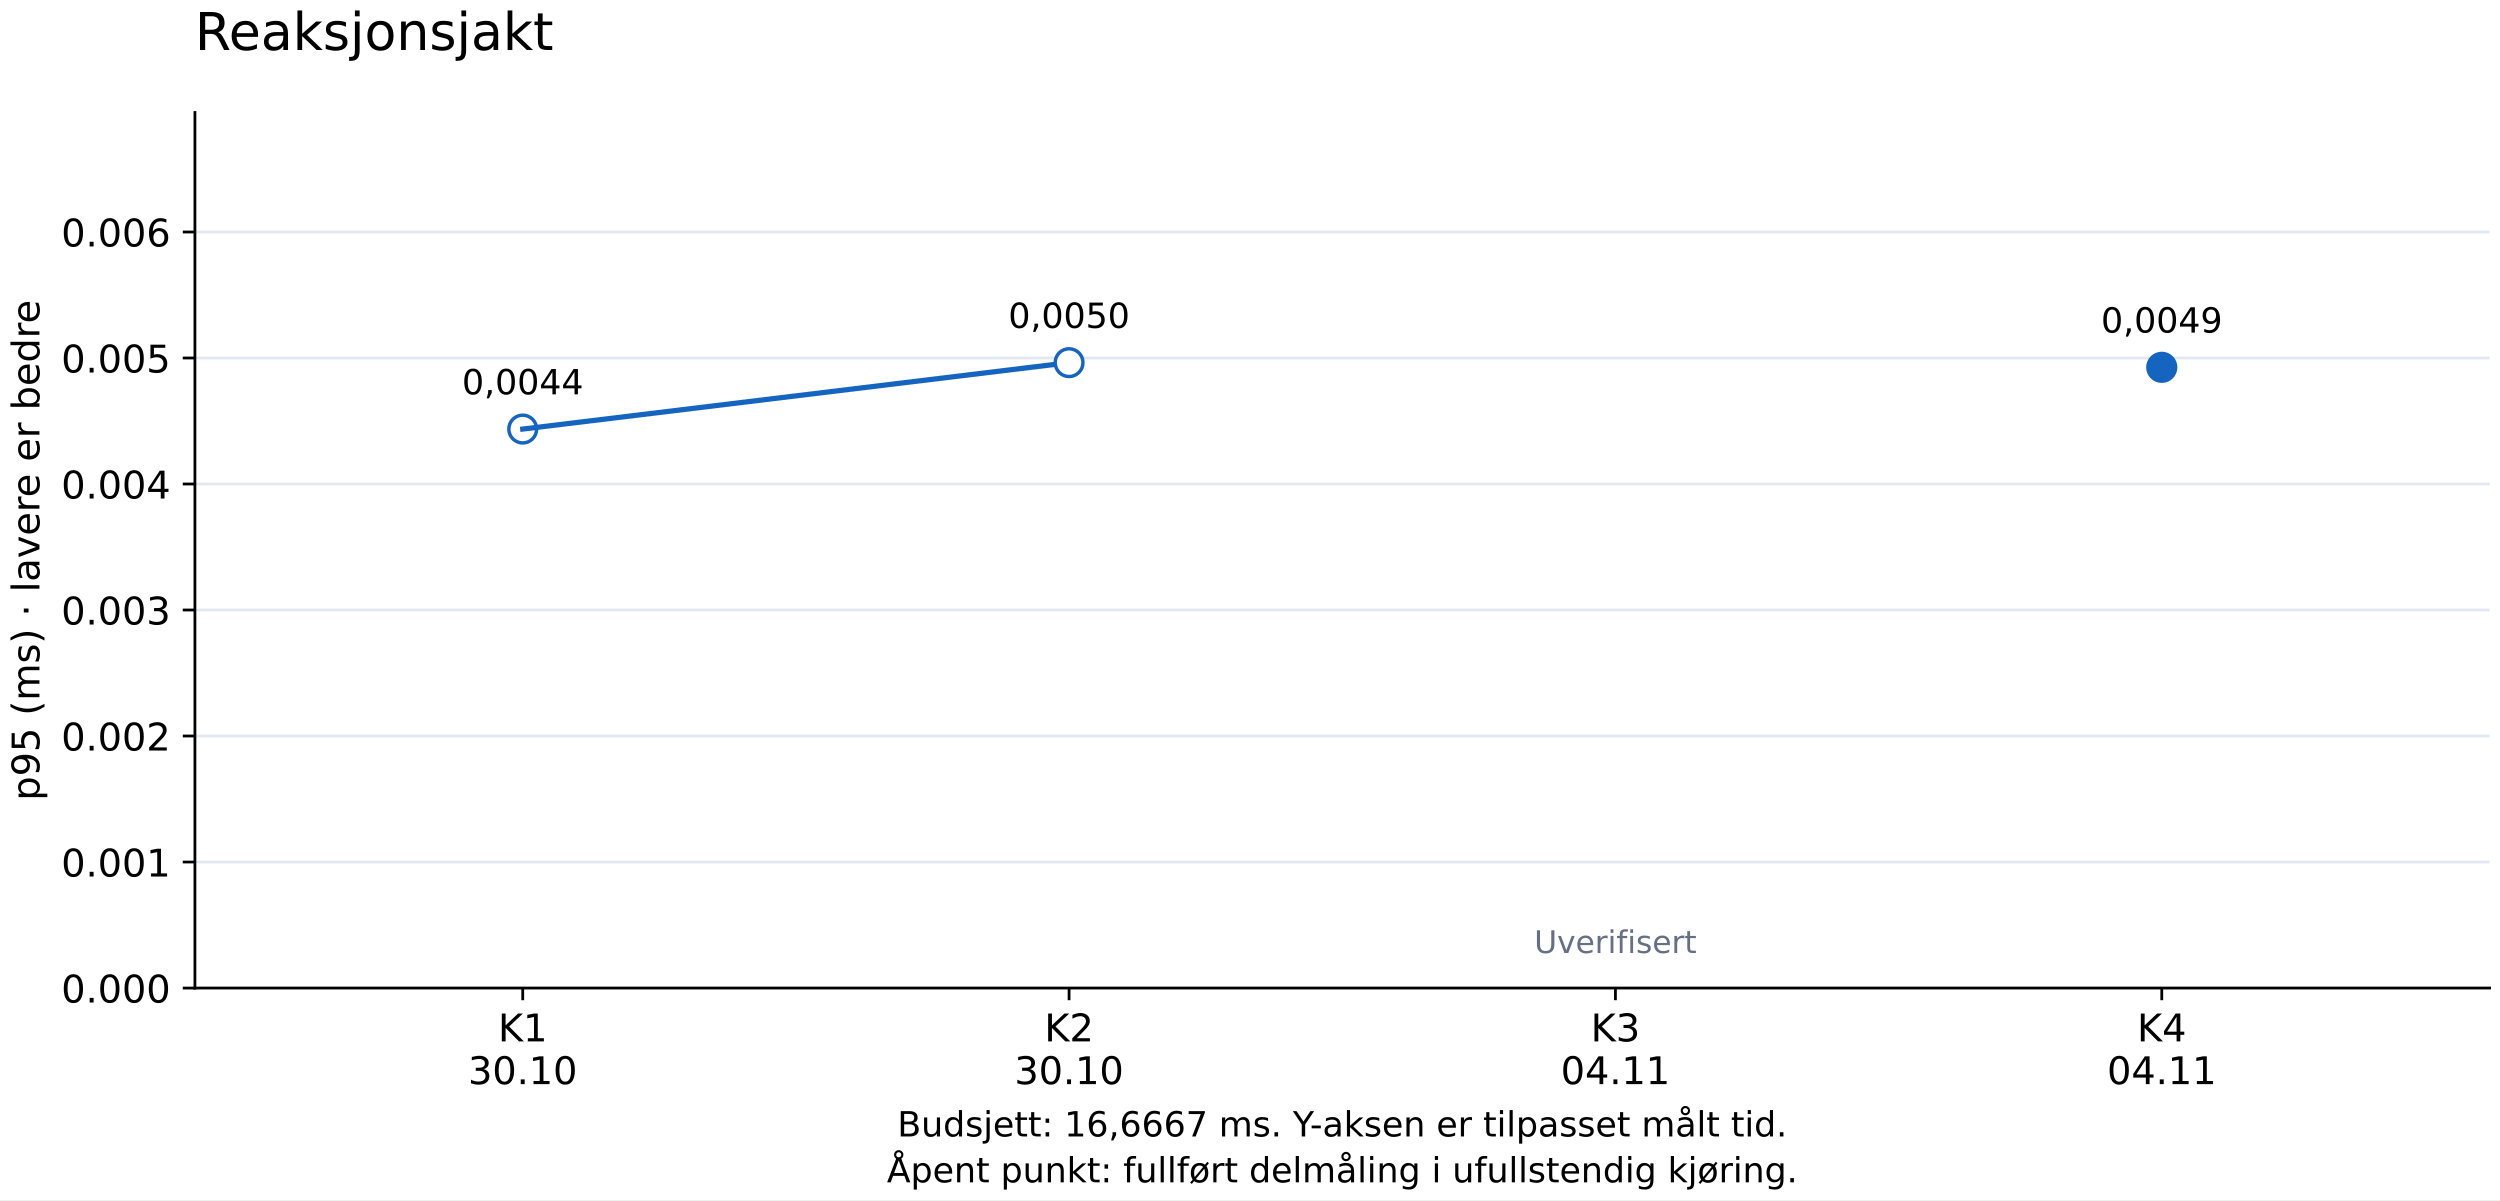
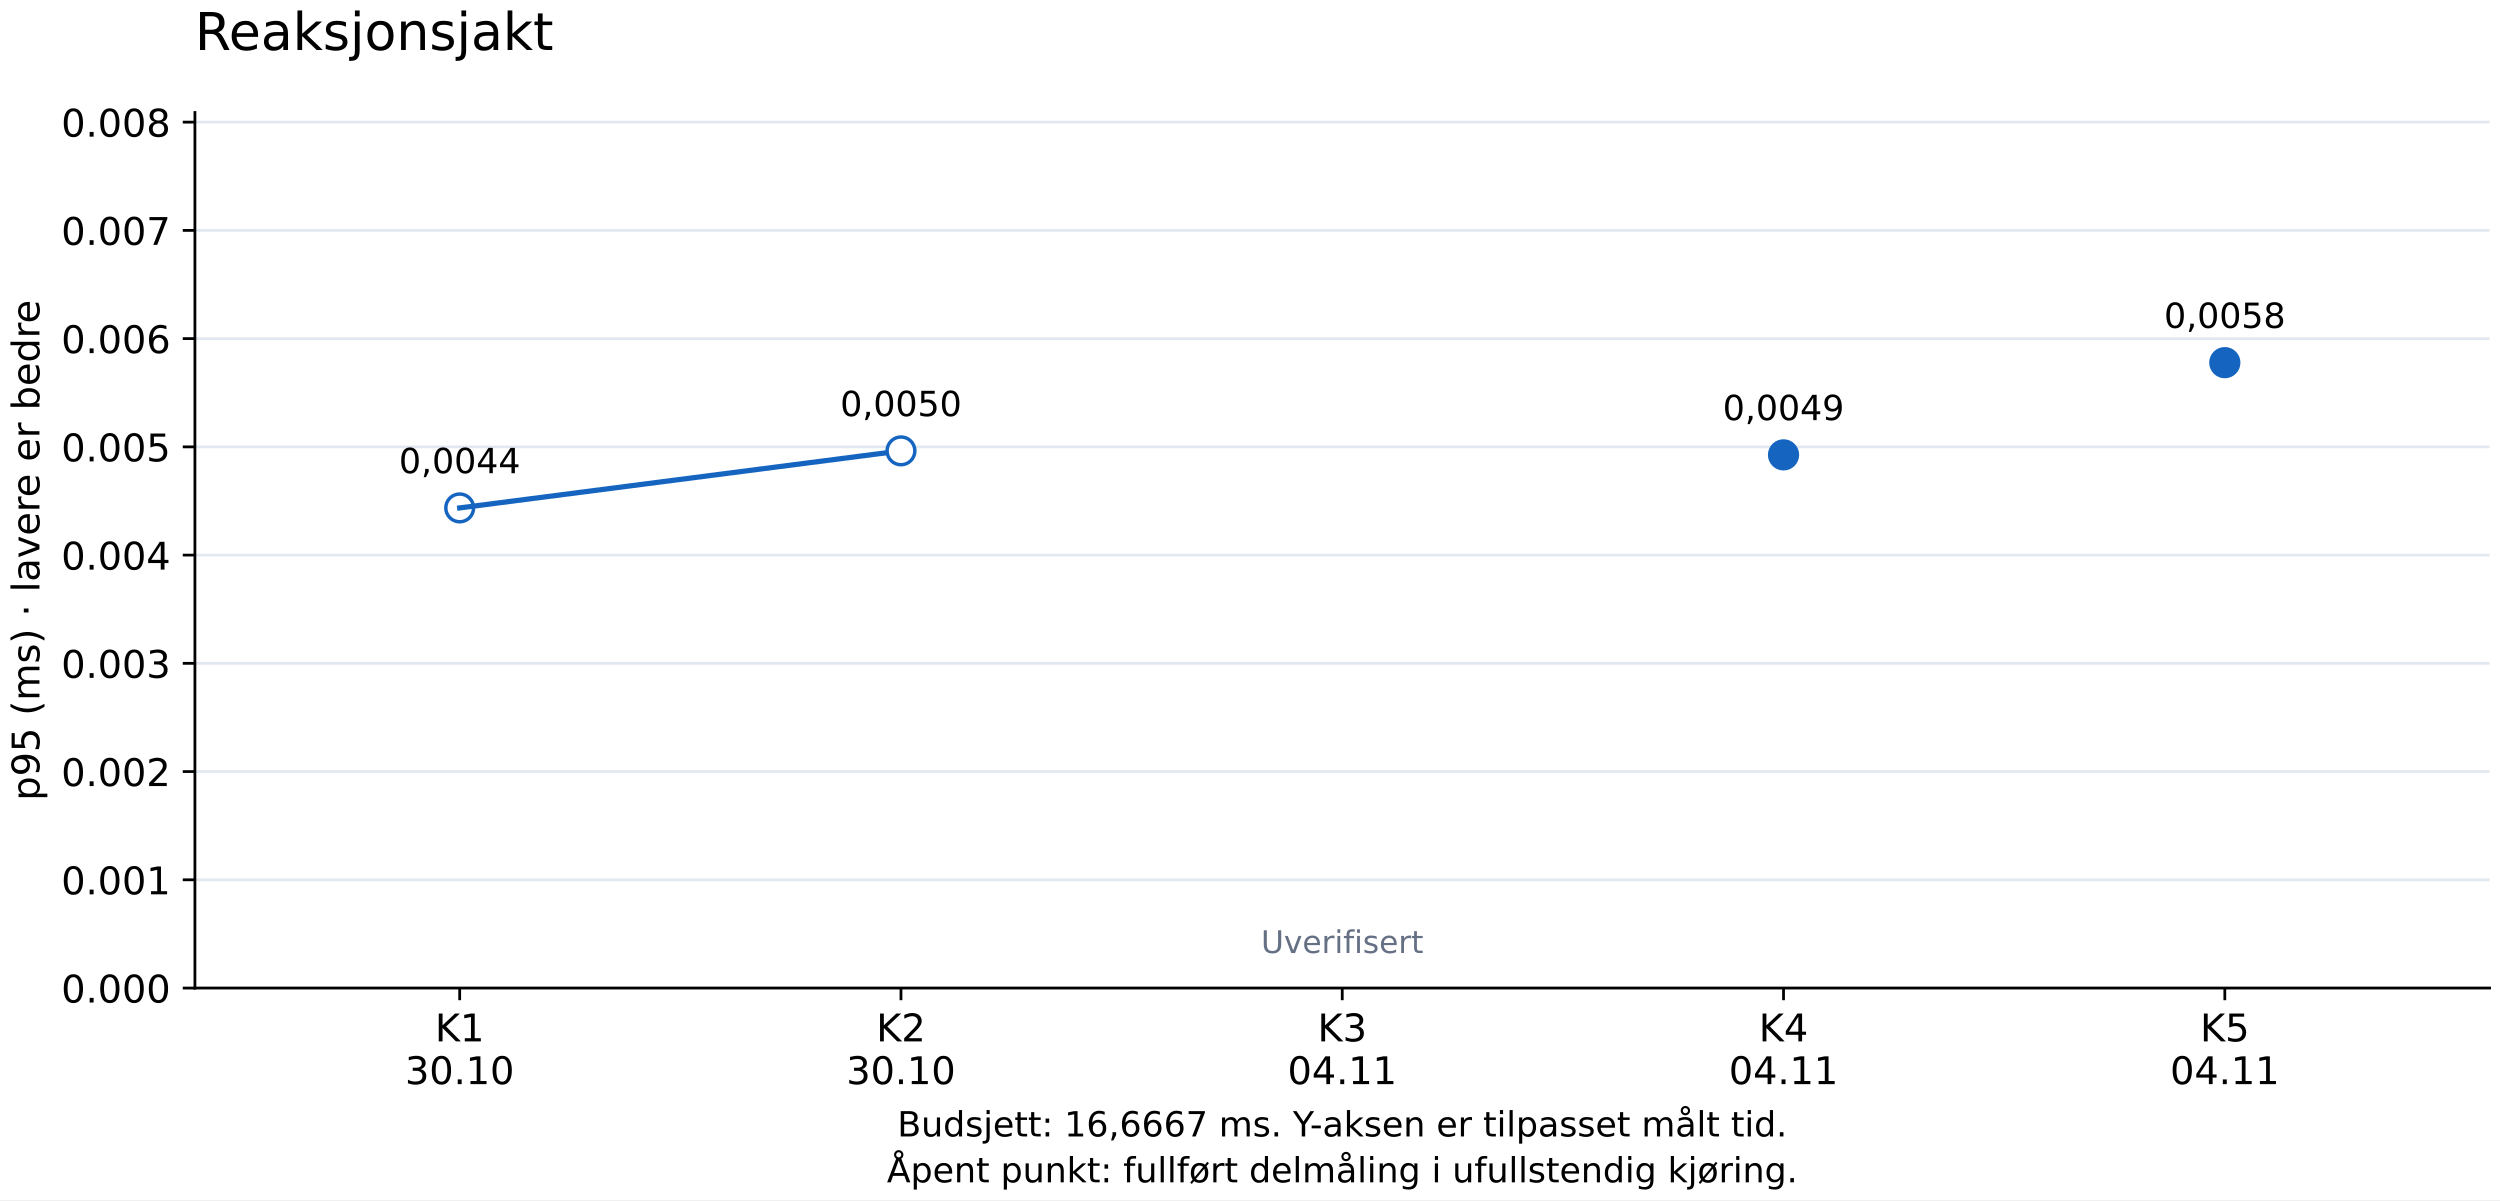
<svg xmlns="http://www.w3.org/2000/svg" xmlns:xlink="http://www.w3.org/1999/xlink" width="720pt" height="345.6pt" viewBox="0 0 720 345.6" version="1.1">
  <defs>
    <style type="text/css">*{stroke-linejoin: round; stroke-linecap: butt}</style>
  </defs>
  <g id="figure_1">
    <g id="patch_1">
      <path d="M 0 345.6  L 720 345.6  L 720 0  L 0 0  z " style="fill: #ffffff" />
    </g>
    <g id="axes_1">
      <g id="patch_2">
        <path d="M 56.137 284.558  L 717 284.558  L 717 32.398  L 56.137 32.398  z " style="fill: #ffffff" />
      </g>
      <g id="matplotlib.axis_1">
        <g id="xtick_1">
          <g id="line2d_1">
            <defs>
              <path id="m3a9fe52da0" d="M 0 0  L 0 3.5  " style="stroke: #000000; stroke-width: 0.8" />
            </defs>
            <g>
-               <use xlink:href="#m3a9fe52da0" x="150.546" y="284.558" style="stroke: #000000; stroke-width: 0.8" />
+               <use xlink:href="#m3a9fe52da0" x="132.39" y="284.558" style="stroke: #000000; stroke-width: 0.8" />
            </g>
          </g>
          <g id="text_1">
-             <text style="font-size: 11px; font-family: 'DejaVu Sans'" transform="translate(143.4399 299.9161)">K1</text>
-             <text style="font-size: 11px; font-family: 'DejaVu Sans'" transform="translate(134.8006 312.2337)">30.10</text>
+             <text style="font-size: 11px; font-family: 'DejaVu Sans'" transform="translate(125.2843 299.9161)">K1</text>
+             <text style="font-size: 11px; font-family: 'DejaVu Sans'" transform="translate(116.645 312.2337)">30.10</text>
          </g>
        </g>
        <g id="xtick_2">
          <g id="line2d_2">
            <g>
-               <use xlink:href="#m3a9fe52da0" x="307.894" y="284.558" style="stroke: #000000; stroke-width: 0.8" />
+               <use xlink:href="#m3a9fe52da0" x="259.479" y="284.558" style="stroke: #000000; stroke-width: 0.8" />
            </g>
          </g>
          <g id="text_2">
-             <text style="font-size: 11px; font-family: 'DejaVu Sans'" transform="translate(300.7881 299.9161)">K2</text>
-             <text style="font-size: 11px; font-family: 'DejaVu Sans'" transform="translate(292.1488 312.2337)">30.10</text>
+             <text style="font-size: 11px; font-family: 'DejaVu Sans'" transform="translate(252.3733 299.9161)">K2</text>
+             <text style="font-size: 11px; font-family: 'DejaVu Sans'" transform="translate(243.734 312.2337)">30.10</text>
          </g>
        </g>
        <g id="xtick_3">
          <g id="line2d_3">
            <g>
-               <use xlink:href="#m3a9fe52da0" x="465.243" y="284.558" style="stroke: #000000; stroke-width: 0.8" />
+               <use xlink:href="#m3a9fe52da0" x="386.568" y="284.558" style="stroke: #000000; stroke-width: 0.8" />
            </g>
          </g>
          <g id="text_3">
-             <text style="font-size: 11px; font-family: 'DejaVu Sans'" transform="translate(458.1364 299.9161)">K3</text>
-             <text style="font-size: 11px; font-family: 'DejaVu Sans'" transform="translate(449.4971 312.2337)">04.11</text>
+             <text style="font-size: 11px; font-family: 'DejaVu Sans'" transform="translate(379.4623 299.9161)">K3</text>
+             <text style="font-size: 11px; font-family: 'DejaVu Sans'" transform="translate(370.823 312.2337)">04.11</text>
          </g>
        </g>
        <g id="xtick_4">
          <g id="line2d_4">
            <g>
-               <use xlink:href="#m3a9fe52da0" x="622.591" y="284.558" style="stroke: #000000; stroke-width: 0.8" />
+               <use xlink:href="#m3a9fe52da0" x="513.657" y="284.558" style="stroke: #000000; stroke-width: 0.8" />
            </g>
          </g>
          <g id="text_4">
-             <text style="font-size: 11px; font-family: 'DejaVu Sans'" transform="translate(615.4846 299.9161)">K4</text>
-             <text style="font-size: 11px; font-family: 'DejaVu Sans'" transform="translate(606.8453 312.2337)">04.11</text>
-           </g>
-         </g>
-         <g id="text_5">
+             <text style="font-size: 11px; font-family: 'DejaVu Sans'" transform="translate(506.5512 299.9161)">K4</text>
+             <text style="font-size: 11px; font-family: 'DejaVu Sans'" transform="translate(497.9119 312.2337)">04.11</text>
+           </g>
+         </g>
+         <g id="xtick_5">
+           <g id="line2d_5">
+             <g>
+               <use xlink:href="#m3a9fe52da0" x="640.746" y="284.558" style="stroke: #000000; stroke-width: 0.8" />
+             </g>
+           </g>
+           <g id="text_5">
+             <text style="font-size: 11px; font-family: 'DejaVu Sans'" transform="translate(633.6402 299.9161)">K5</text>
+             <text style="font-size: 11px; font-family: 'DejaVu Sans'" transform="translate(625.0009 312.2337)">04.11</text>
+           </g>
+         </g>
+         <g id="text_6">
          <text style="font-size: 10px; font-family: 'DejaVu Sans'" transform="translate(258.4317 327.301)">Budsjett: 16,6667 ms. Y-aksen er tilpasset målt tid.</text>
          <text style="font-size: 10px; font-family: 'DejaVu Sans'" transform="translate(255.4122 340.5201)">Åpent punkt: fullført delmåling i ufullstendig kjøring.</text>
        </g>
      </g>
      <g id="matplotlib.axis_2">
        <g id="ytick_1">
-           <g id="line2d_5">
-             <path d="M 56.137 284.558  L 717 284.558  " clip-path="url(#pd9fed066c4)" style="fill: none; stroke: #e2e8f0; stroke-width: 0.8; stroke-linecap: square" />
-           </g>
          <g id="line2d_6">
+             <path d="M 56.137 284.558  L 717 284.558  " clip-path="url(#p6524d52d95)" style="fill: none; stroke: #e2e8f0; stroke-width: 0.8; stroke-linecap: square" />
+           </g>
+           <g id="line2d_7">
            <defs>
              <path id="m56f8623be5" d="M 0 0  L -3.5 0  " style="stroke: #000000; stroke-width: 0.8" />
            </defs>
            <g>
              <use xlink:href="#m56f8623be5" x="56.137" y="284.558" style="stroke: #000000; stroke-width: 0.8" />
            </g>
          </g>
-           <g id="text_6">
+           <g id="text_7">
            <text style="font-size: 11px; font-family: 'DejaVu Sans'; text-anchor: end" x="49.137" y="288.737" transform="rotate(-0 49.13712 288.7369)">0.000</text>
          </g>
        </g>
        <g id="ytick_2">
-           <g id="line2d_7">
-             <path d="M 56.137 248.266  L 717 248.266  " clip-path="url(#pd9fed066c4)" style="fill: none; stroke: #e2e8f0; stroke-width: 0.8; stroke-linecap: square" />
-           </g>
          <g id="line2d_8">
-             <g>
-               <use xlink:href="#m56f8623be5" x="56.137" y="248.266" style="stroke: #000000; stroke-width: 0.8" />
-             </g>
-           </g>
-           <g id="text_7">
-             <text style="font-size: 11px; font-family: 'DejaVu Sans'; text-anchor: end" x="49.137" y="252.446" transform="rotate(-0 49.13712 252.4455)">0.001</text>
+             <path d="M 56.137 253.385  L 717 253.385  " clip-path="url(#p6524d52d95)" style="fill: none; stroke: #e2e8f0; stroke-width: 0.8; stroke-linecap: square" />
+           </g>
+           <g id="line2d_9">
+             <g>
+               <use xlink:href="#m56f8623be5" x="56.137" y="253.385" style="stroke: #000000; stroke-width: 0.8" />
+             </g>
+           </g>
+           <g id="text_8">
+             <text style="font-size: 11px; font-family: 'DejaVu Sans'; text-anchor: end" x="49.137" y="257.565" transform="rotate(-0 49.13712 257.5645)">0.001</text>
          </g>
        </g>
        <g id="ytick_3">
-           <g id="line2d_9">
-             <path d="M 56.137 211.975  L 717 211.975  " clip-path="url(#pd9fed066c4)" style="fill: none; stroke: #e2e8f0; stroke-width: 0.8; stroke-linecap: square" />
-           </g>
          <g id="line2d_10">
-             <g>
-               <use xlink:href="#m56f8623be5" x="56.137" y="211.975" style="stroke: #000000; stroke-width: 0.8" />
-             </g>
-           </g>
-           <g id="text_8">
-             <text style="font-size: 11px; font-family: 'DejaVu Sans'; text-anchor: end" x="49.137" y="216.154" transform="rotate(-0 49.13712 216.1541)">0.002</text>
+             <path d="M 56.137 222.213  L 717 222.213  " clip-path="url(#p6524d52d95)" style="fill: none; stroke: #e2e8f0; stroke-width: 0.8; stroke-linecap: square" />
+           </g>
+           <g id="line2d_11">
+             <g>
+               <use xlink:href="#m56f8623be5" x="56.137" y="222.213" style="stroke: #000000; stroke-width: 0.8" />
+             </g>
+           </g>
+           <g id="text_9">
+             <text style="font-size: 11px; font-family: 'DejaVu Sans'; text-anchor: end" x="49.137" y="226.392" transform="rotate(-0 49.13712 226.3921)">0.002</text>
          </g>
        </g>
        <g id="ytick_4">
-           <g id="line2d_11">
-             <path d="M 56.137 175.684  L 717 175.684  " clip-path="url(#pd9fed066c4)" style="fill: none; stroke: #e2e8f0; stroke-width: 0.8; stroke-linecap: square" />
-           </g>
          <g id="line2d_12">
-             <g>
-               <use xlink:href="#m56f8623be5" x="56.137" y="175.684" style="stroke: #000000; stroke-width: 0.8" />
-             </g>
-           </g>
-           <g id="text_9">
-             <text style="font-size: 11px; font-family: 'DejaVu Sans'; text-anchor: end" x="49.137" y="179.863" transform="rotate(-0 49.13712 179.8627)">0.003</text>
+             <path d="M 56.137 191.041  L 717 191.041  " clip-path="url(#p6524d52d95)" style="fill: none; stroke: #e2e8f0; stroke-width: 0.8; stroke-linecap: square" />
+           </g>
+           <g id="line2d_13">
+             <g>
+               <use xlink:href="#m56f8623be5" x="56.137" y="191.041" style="stroke: #000000; stroke-width: 0.8" />
+             </g>
+           </g>
+           <g id="text_10">
+             <text style="font-size: 11px; font-family: 'DejaVu Sans'; text-anchor: end" x="49.137" y="195.22" transform="rotate(-0 49.13712 195.2197)">0.003</text>
          </g>
        </g>
        <g id="ytick_5">
-           <g id="line2d_13">
-             <path d="M 56.137 139.392  L 717 139.392  " clip-path="url(#pd9fed066c4)" style="fill: none; stroke: #e2e8f0; stroke-width: 0.8; stroke-linecap: square" />
-           </g>
          <g id="line2d_14">
-             <g>
-               <use xlink:href="#m56f8623be5" x="56.137" y="139.392" style="stroke: #000000; stroke-width: 0.8" />
-             </g>
-           </g>
-           <g id="text_10">
-             <text style="font-size: 11px; font-family: 'DejaVu Sans'; text-anchor: end" x="49.137" y="143.571" transform="rotate(-0 49.13712 143.5713)">0.004</text>
+             <path d="M 56.137 159.868  L 717 159.868  " clip-path="url(#p6524d52d95)" style="fill: none; stroke: #e2e8f0; stroke-width: 0.8; stroke-linecap: square" />
+           </g>
+           <g id="line2d_15">
+             <g>
+               <use xlink:href="#m56f8623be5" x="56.137" y="159.868" style="stroke: #000000; stroke-width: 0.8" />
+             </g>
+           </g>
+           <g id="text_11">
+             <text style="font-size: 11px; font-family: 'DejaVu Sans'; text-anchor: end" x="49.137" y="164.047" transform="rotate(-0 49.13712 164.0473)">0.004</text>
          </g>
        </g>
        <g id="ytick_6">
-           <g id="line2d_15">
-             <path d="M 56.137 103.101  L 717 103.101  " clip-path="url(#pd9fed066c4)" style="fill: none; stroke: #e2e8f0; stroke-width: 0.8; stroke-linecap: square" />
-           </g>
          <g id="line2d_16">
-             <g>
-               <use xlink:href="#m56f8623be5" x="56.137" y="103.101" style="stroke: #000000; stroke-width: 0.8" />
-             </g>
-           </g>
-           <g id="text_11">
-             <text style="font-size: 11px; font-family: 'DejaVu Sans'; text-anchor: end" x="49.137" y="107.28" transform="rotate(-0 49.13712 107.2799)">0.005</text>
+             <path d="M 56.137 128.696  L 717 128.696  " clip-path="url(#p6524d52d95)" style="fill: none; stroke: #e2e8f0; stroke-width: 0.8; stroke-linecap: square" />
+           </g>
+           <g id="line2d_17">
+             <g>
+               <use xlink:href="#m56f8623be5" x="56.137" y="128.696" style="stroke: #000000; stroke-width: 0.8" />
+             </g>
+           </g>
+           <g id="text_12">
+             <text style="font-size: 11px; font-family: 'DejaVu Sans'; text-anchor: end" x="49.137" y="132.875" transform="rotate(-0 49.13712 132.8749)">0.005</text>
          </g>
        </g>
        <g id="ytick_7">
-           <g id="line2d_17">
-             <path d="M 56.137 66.809  L 717 66.809  " clip-path="url(#pd9fed066c4)" style="fill: none; stroke: #e2e8f0; stroke-width: 0.8; stroke-linecap: square" />
-           </g>
          <g id="line2d_18">
-             <g>
-               <use xlink:href="#m56f8623be5" x="56.137" y="66.809" style="stroke: #000000; stroke-width: 0.8" />
-             </g>
-           </g>
-           <g id="text_12">
-             <text style="font-size: 11px; font-family: 'DejaVu Sans'; text-anchor: end" x="49.137" y="70.989" transform="rotate(-0 49.13712 70.98854)">0.006</text>
-           </g>
-         </g>
-         <g id="text_13">
+             <path d="M 56.137 97.523  L 717 97.523  " clip-path="url(#p6524d52d95)" style="fill: none; stroke: #e2e8f0; stroke-width: 0.8; stroke-linecap: square" />
+           </g>
+           <g id="line2d_19">
+             <g>
+               <use xlink:href="#m56f8623be5" x="56.137" y="97.523" style="stroke: #000000; stroke-width: 0.8" />
+             </g>
+           </g>
+           <g id="text_13">
+             <text style="font-size: 11px; font-family: 'DejaVu Sans'; text-anchor: end" x="49.137" y="101.702" transform="rotate(-0 49.13712 101.7024)">0.006</text>
+           </g>
+         </g>
+         <g id="ytick_8">
+           <g id="line2d_20">
+             <path d="M 56.137 66.351  L 717 66.351  " clip-path="url(#p6524d52d95)" style="fill: none; stroke: #e2e8f0; stroke-width: 0.8; stroke-linecap: square" />
+           </g>
+           <g id="line2d_21">
+             <g>
+               <use xlink:href="#m56f8623be5" x="56.137" y="66.351" style="stroke: #000000; stroke-width: 0.8" />
+             </g>
+           </g>
+           <g id="text_14">
+             <text style="font-size: 11px; font-family: 'DejaVu Sans'; text-anchor: end" x="49.137" y="70.53" transform="rotate(-0 49.13712 70.53003)">0.007</text>
+           </g>
+         </g>
+         <g id="ytick_9">
+           <g id="line2d_22">
+             <path d="M 56.137 35.178  L 717 35.178  " clip-path="url(#p6524d52d95)" style="fill: none; stroke: #e2e8f0; stroke-width: 0.8; stroke-linecap: square" />
+           </g>
+           <g id="line2d_23">
+             <g>
+               <use xlink:href="#m56f8623be5" x="56.137" y="35.178" style="stroke: #000000; stroke-width: 0.8" />
+             </g>
+           </g>
+           <g id="text_15">
+             <text style="font-size: 11px; font-family: 'DejaVu Sans'; text-anchor: end" x="49.137" y="39.358" transform="rotate(-0 49.13712 39.35762)">0.008</text>
+           </g>
+         </g>
+         <g id="text_16">
          <text style="font-size: 11px; font-family: 'DejaVu Sans'; text-anchor: middle" x="11.359" y="158.478" transform="rotate(-90 11.35852 158.4778)">p95 (ms) · lavere er bedre</text>
        </g>
      </g>
-       <g id="line2d_19">
-         <path d="M 150.546 123.569  " clip-path="url(#pd9fed066c4)" style="fill: none; stroke: #1565c0; stroke-width: 1.5; stroke-linecap: square" />
+       <g id="line2d_24">
+         <path d="M 132.39 146.277  " clip-path="url(#p6524d52d95)" style="fill: none; stroke: #1565c0; stroke-width: 1.5; stroke-linecap: square" />
        <defs>
          <path id="mcfa522ccff" d="M 0 4  C 1.061 4 2.078 3.579 2.828 2.828  C 3.579 2.078 4 1.061 4 0  C 4 -1.061 3.579 -2.078 2.828 -2.828  C 2.078 -3.579 1.061 -4 0 -4  C -1.061 -4 -2.078 -3.579 -2.828 -2.828  C -3.579 -2.078 -4 -1.061 -4 0  C -4 1.061 -3.579 2.078 -2.828 2.828  C -2.078 3.579 -1.061 4 0 4  z " style="stroke: #1565c0" />
        </defs>
-         <g clip-path="url(#pd9fed066c4)">
-           <use xlink:href="#mcfa522ccff" x="150.546" y="123.569" style="fill: #ffffff; stroke: #1565c0" />
-         </g>
-       </g>
-       <g id="line2d_20">
-         <path d="M 150.546 123.569  L 307.894 104.444  " clip-path="url(#pd9fed066c4)" style="fill: none; stroke: #1565c0; stroke-width: 1.5; stroke-linecap: square" />
-       </g>
-       <g id="line2d_21">
-         <path d="M 307.894 104.444  " clip-path="url(#pd9fed066c4)" style="fill: none; stroke: #1565c0; stroke-width: 1.5; stroke-linecap: square" />
-         <g clip-path="url(#pd9fed066c4)">
-           <use xlink:href="#mcfa522ccff" x="307.894" y="104.444" style="fill: #ffffff; stroke: #1565c0" />
-         </g>
-       </g>
-       <g id="line2d_22">
-         <path d="M 622.591 105.786  " clip-path="url(#pd9fed066c4)" style="fill: none; stroke: #1565c0; stroke-width: 1.5; stroke-linecap: square" />
+         <g clip-path="url(#p6524d52d95)">
+           <use xlink:href="#mcfa522ccff" x="132.39" y="146.277" style="fill: #ffffff; stroke: #1565c0" />
+         </g>
+       </g>
+       <g id="line2d_25">
+         <path d="M 132.39 146.277  L 259.479 129.849  " clip-path="url(#p6524d52d95)" style="fill: none; stroke: #1565c0; stroke-width: 1.5; stroke-linecap: square" />
+       </g>
+       <g id="line2d_26">
+         <path d="M 259.479 129.849  " clip-path="url(#p6524d52d95)" style="fill: none; stroke: #1565c0; stroke-width: 1.5; stroke-linecap: square" />
+         <g clip-path="url(#p6524d52d95)">
+           <use xlink:href="#mcfa522ccff" x="259.479" y="129.849" style="fill: #ffffff; stroke: #1565c0" />
+         </g>
+       </g>
+       <g id="line2d_27">
+         <path d="M 513.657 131.002  " clip-path="url(#p6524d52d95)" style="fill: none; stroke: #1565c0; stroke-width: 1.5; stroke-linecap: square" />
        <defs>
          <path id="mcbb12d0c3e" d="M 0 4  C 1.061 4 2.078 3.579 2.828 2.828  C 3.579 2.078 4 1.061 4 0  C 4 -1.061 3.579 -2.078 2.828 -2.828  C 2.078 -3.579 1.061 -4 0 -4  C -1.061 -4 -2.078 -3.579 -2.828 -2.828  C -3.579 -2.078 -4 -1.061 -4 0  C -4 1.061 -3.579 2.078 -2.828 2.828  C -2.078 3.579 -1.061 4 0 4  z " style="stroke: #1565c0" />
        </defs>
-         <g clip-path="url(#pd9fed066c4)">
-           <use xlink:href="#mcbb12d0c3e" x="622.591" y="105.786" style="fill: #1565c0; stroke: #1565c0" />
+         <g clip-path="url(#p6524d52d95)">
+           <use xlink:href="#mcbb12d0c3e" x="513.657" y="131.002" style="fill: #1565c0; stroke: #1565c0" />
+         </g>
+       </g>
+       <g id="line2d_28">
+         <path d="M 640.746 104.444  " clip-path="url(#p6524d52d95)" style="fill: none; stroke: #1565c0; stroke-width: 1.5; stroke-linecap: square" />
+         <g clip-path="url(#p6524d52d95)">
+           <use xlink:href="#mcbb12d0c3e" x="640.746" y="104.444" style="fill: #1565c0; stroke: #1565c0" />
        </g>
      </g>
      <g id="patch_3">
        <path d="M 56.137 284.558  L 56.137 32.398  " style="fill: none; stroke: #000000; stroke-width: 0.8; stroke-linejoin: miter; stroke-linecap: square" />
      </g>
      <g id="patch_4">
        <path d="M 56.137 284.558  L 717 284.558  " style="fill: none; stroke: #000000; stroke-width: 0.8; stroke-linejoin: miter; stroke-linecap: square" />
      </g>
-       <g id="text_14">
-         <text style="font-size: 10px; font-family: 'DejaVu Sans'; text-anchor: middle" x="150.546" y="113.569" transform="rotate(-0 150.5461 113.5691)">0,0044</text>
-       </g>
-       <g id="text_15">
-         <text style="font-size: 10px; font-family: 'DejaVu Sans'; text-anchor: middle" x="307.894" y="94.444" transform="rotate(-0 307.8943 94.44358)">0,0050</text>
-       </g>
-       <g id="text_16">
-         <text style="font-size: 9px; font-family: 'DejaVu Sans'; text-anchor: middle; fill: #667085" x="465.243" y="274.471" transform="rotate(-0 465.2426 274.4714)">Uverifisert</text>
-       </g>
      <g id="text_17">
-         <text style="font-size: 10px; font-family: 'DejaVu Sans'; text-anchor: middle" x="622.591" y="95.786" transform="rotate(-0 622.5908 95.78636)">0,0049</text>
+         <text style="font-size: 10px; font-family: 'DejaVu Sans'; text-anchor: middle" x="132.39" y="136.277" transform="rotate(-0 132.3905 136.277)">0,0044</text>
      </g>
      <g id="text_18">
+         <text style="font-size: 10px; font-family: 'DejaVu Sans'; text-anchor: middle" x="259.479" y="119.849" transform="rotate(-0 259.4795 119.8491)">0,0050</text>
+       </g>
+       <g id="text_19">
+         <text style="font-size: 9px; font-family: 'DejaVu Sans'; text-anchor: middle; fill: #667085" x="386.568" y="274.471" transform="rotate(-0 386.5684 274.4714)">Uverifisert</text>
+       </g>
+       <g id="text_20">
+         <text style="font-size: 10px; font-family: 'DejaVu Sans'; text-anchor: middle" x="513.657" y="121.002" transform="rotate(-0 513.6574 121.0025)">0,0049</text>
+       </g>
+       <g id="text_21">
+         <text style="font-size: 10px; font-family: 'DejaVu Sans'; text-anchor: middle" x="640.746" y="94.444" transform="rotate(-0 640.7464 94.44358)">0,0058</text>
+       </g>
+       <g id="text_22">
        <text style="font-size: 15px; font-family: 'DejaVu Sans'; text-anchor: start" x="56.137" y="14.398" transform="rotate(-0 56.13712 14.3979)">Reaksjonsjakt</text>
      </g>
    </g>
  </g>
  <defs>
-     <clipPath id="pd9fed066c4">
+     <clipPath id="p6524d52d95">
      <rect x="56.137" y="32.398" width="660.863" height="252.16" />
    </clipPath>
  </defs>
</svg>
